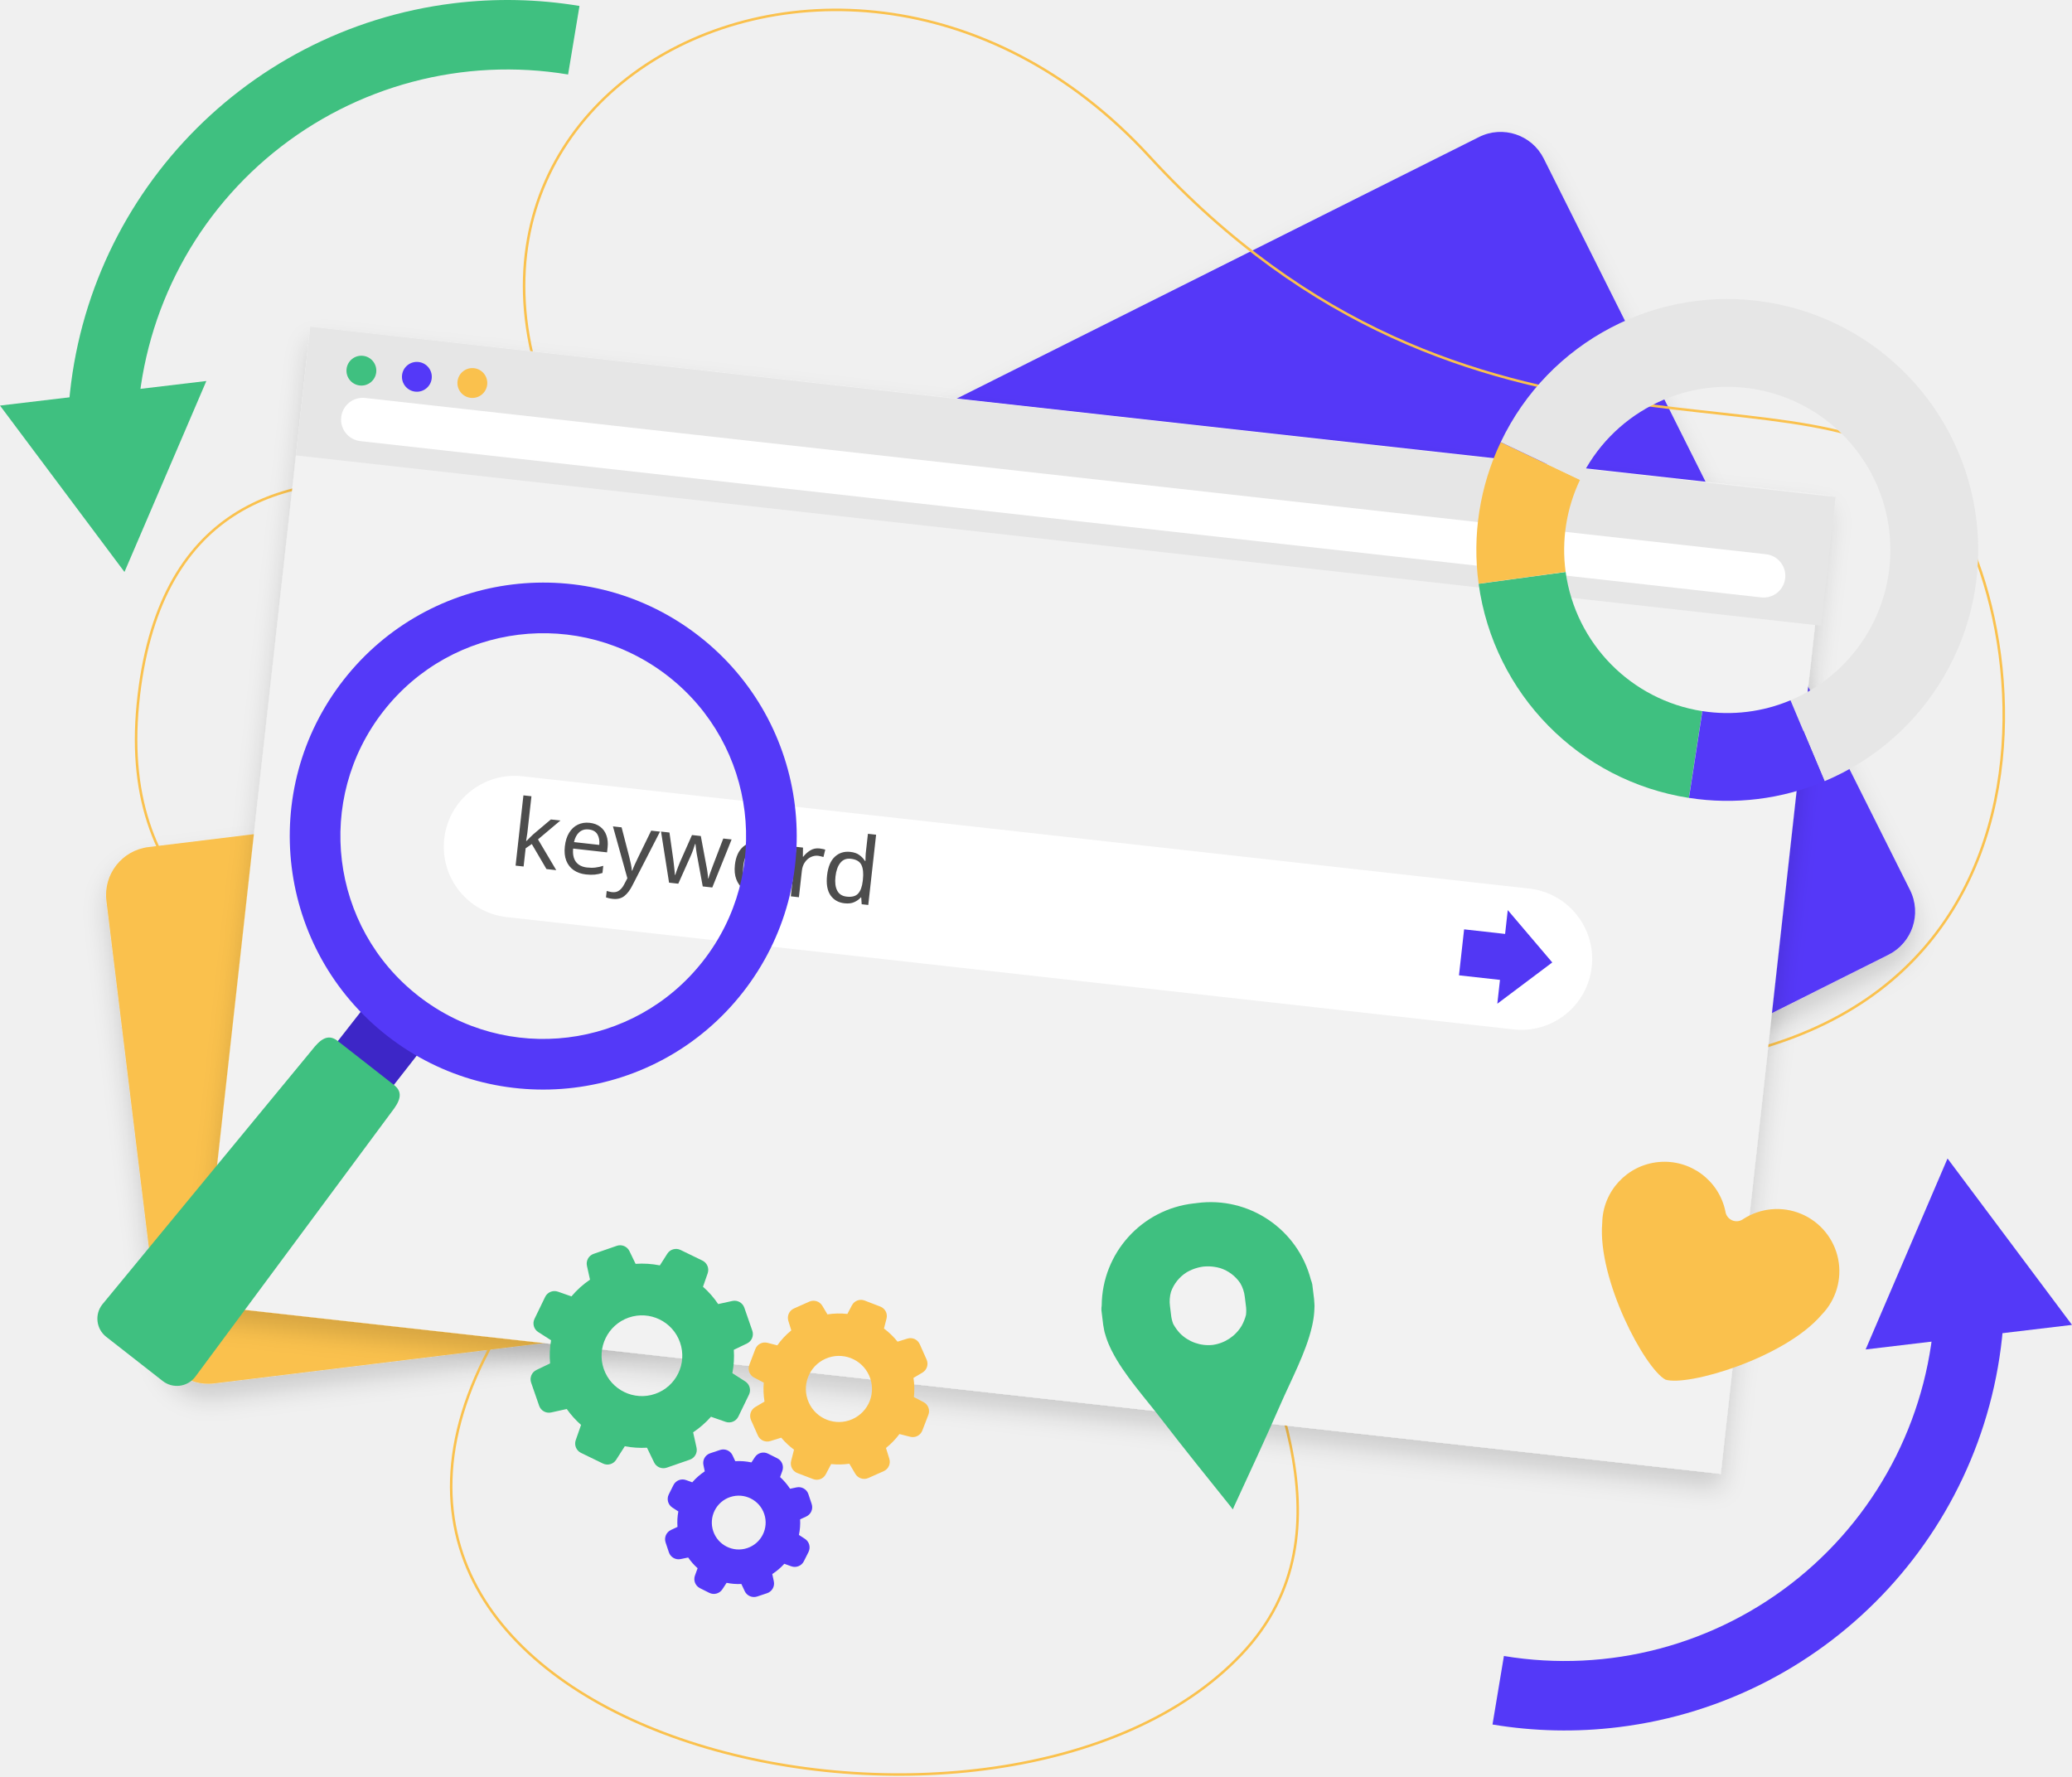
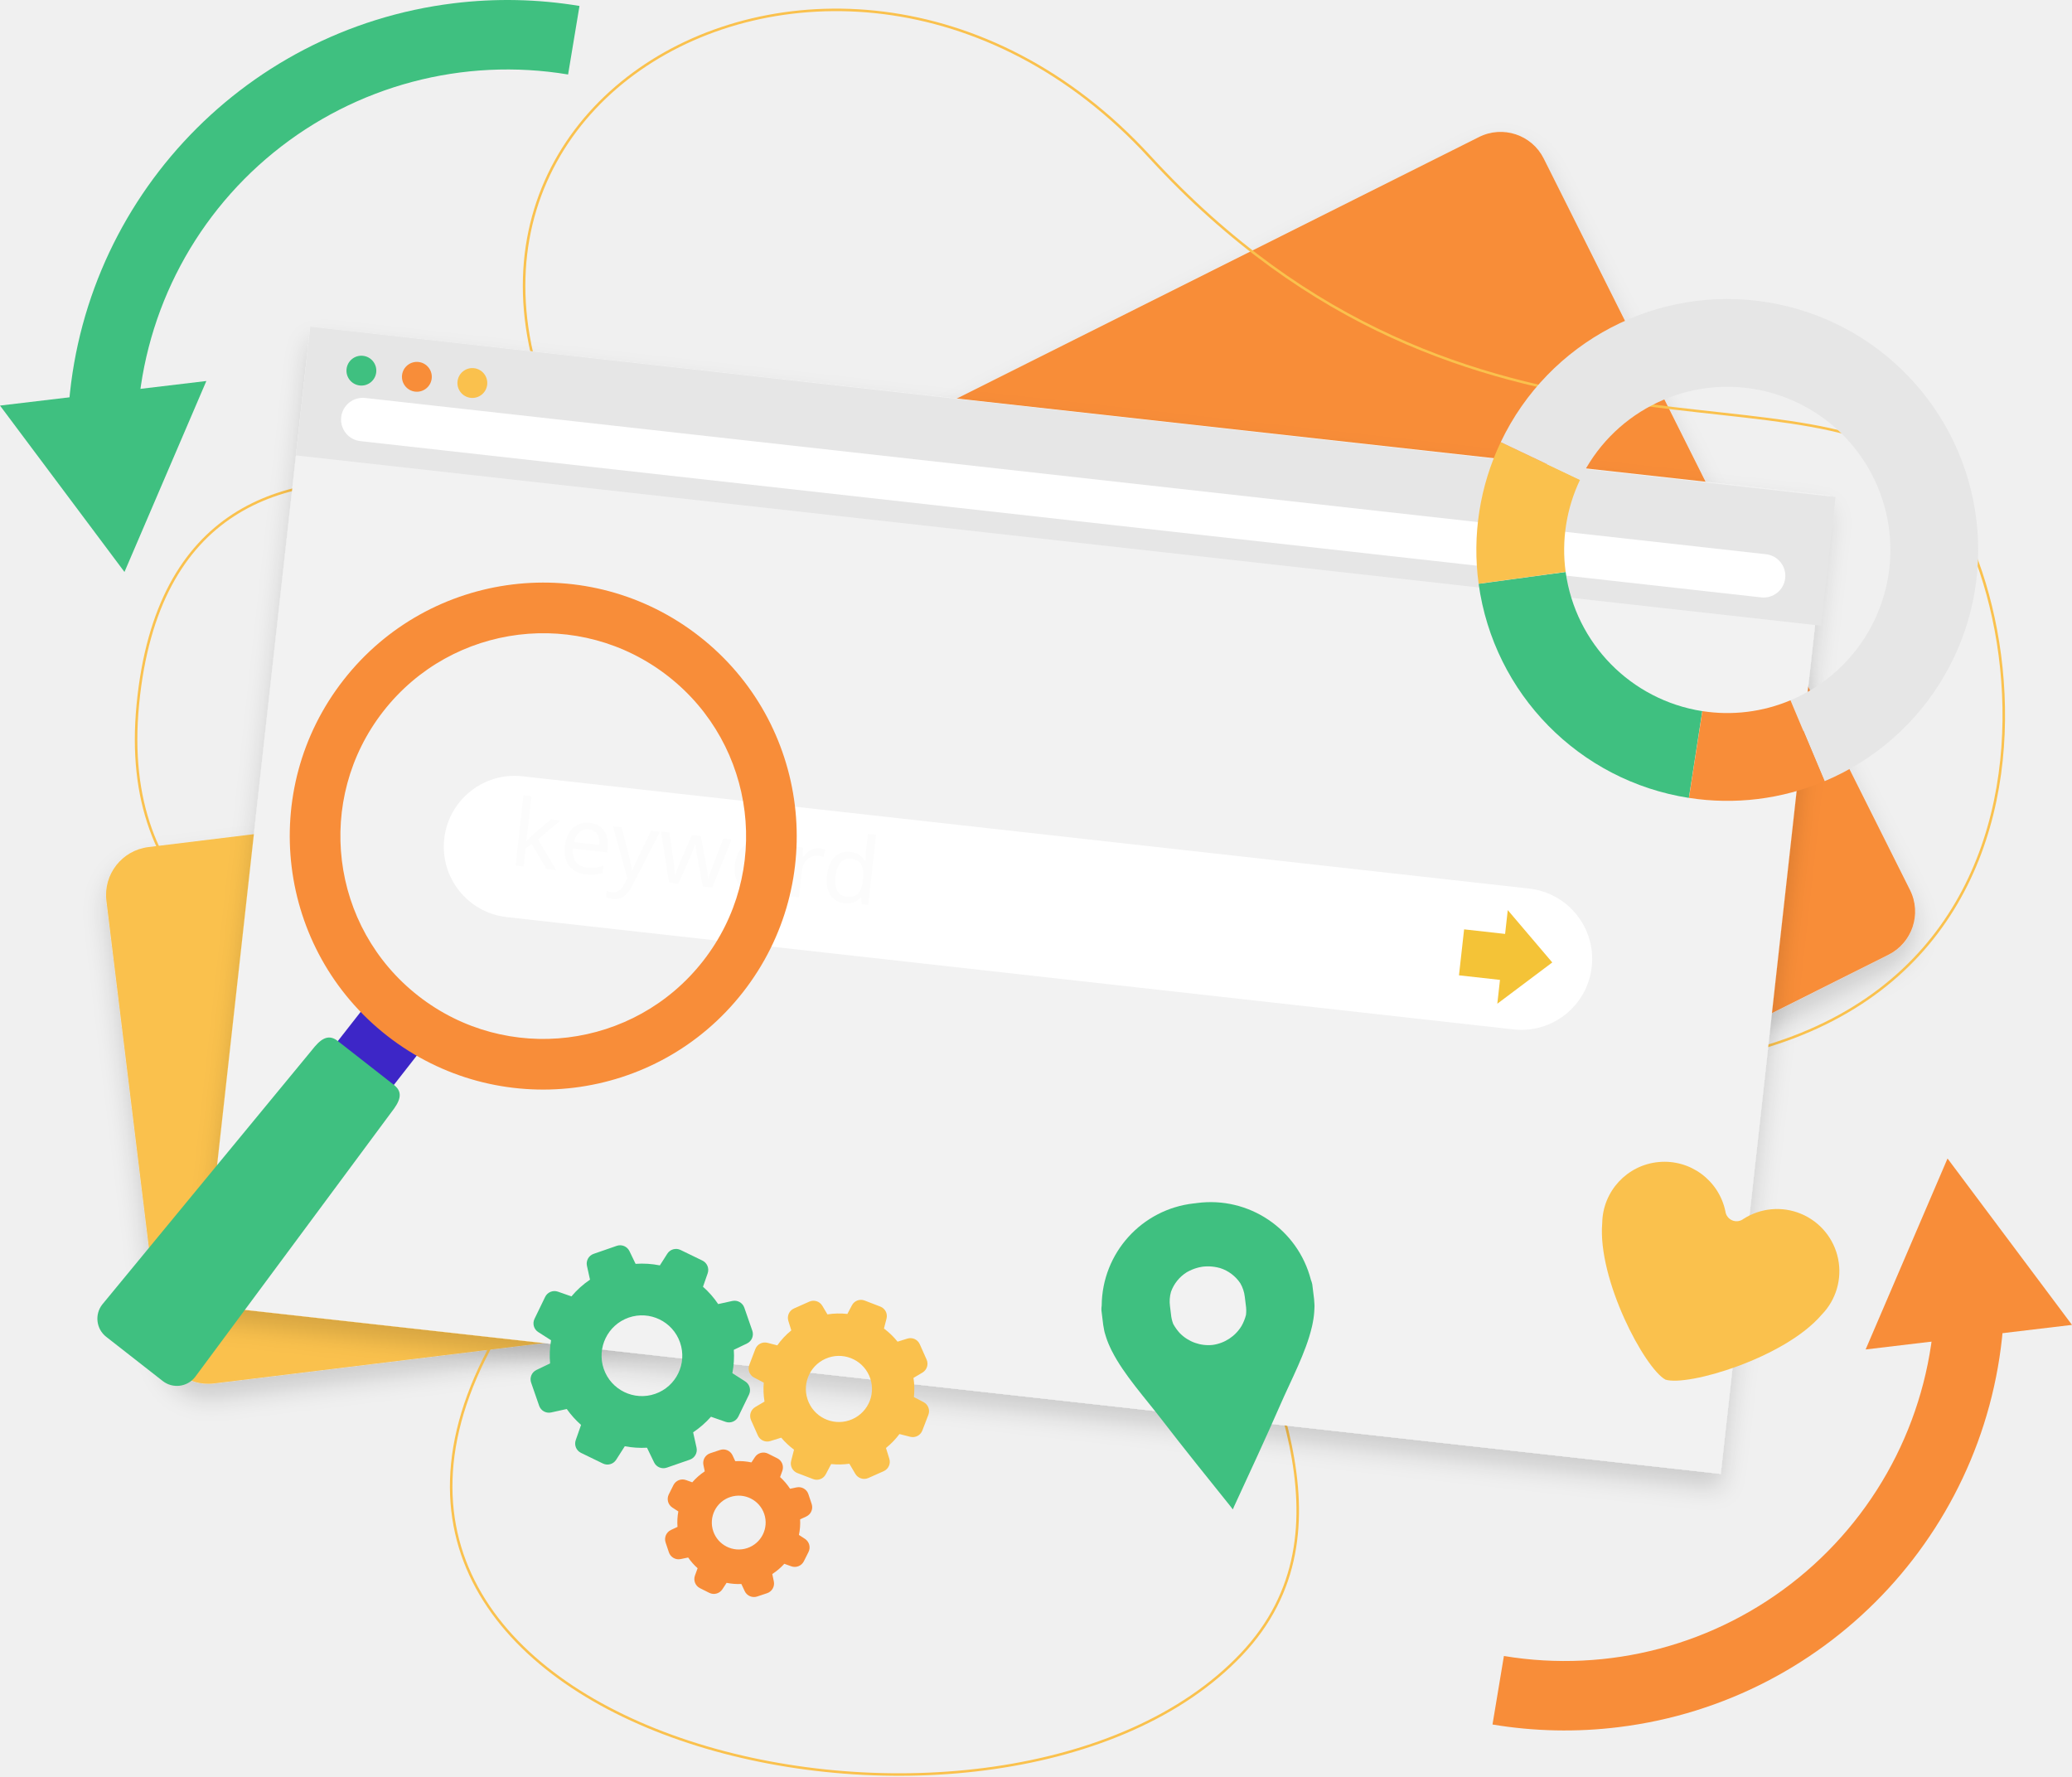
<svg xmlns="http://www.w3.org/2000/svg" viewBox="0 0 401.186 343.926">
-   <defs>
-     <filter id="Rectangle_3" x="12.439" y="144.667" width="159.544" height="134.167" filterUnits="userSpaceOnUse">
-       <feOffset dy="2.813" input="SourceAlpha" />
-       <feGaussianBlur stdDeviation="2.344" result="blur" />
-       <feFlood flood-opacity="0.149" />
-       <feComposite operator="in" in2="blur" />
-       <feComposite in="SourceGraphic" />
+   <defs fill="#fcfcfc">
+     <filter id="Rectangle_3" x="12.439" y="144.667" width="159.544" height="134.167" filterUnits="userSpaceOnUse" fill="#fcfcfc">
+       <feOffset dy="2.813" input="SourceAlpha" fill="#fcfcfc" />
+       <feGaussianBlur stdDeviation="2.344" result="blur" fill="#fcfcfc" />
+       <feFlood flood-opacity="0.149" fill="#fcfcfc" />
+       <feComposite operator="in" in2="blur" fill="#fcfcfc" />
+       <feComposite in="SourceGraphic" fill="#fcfcfc" />
    </filter>
-     <filter id="Rectangle_4" x="159.972" y="18.136" width="221.051" height="236.334" filterUnits="userSpaceOnUse">
-       <feOffset dy="2.813" input="SourceAlpha" />
-       <feGaussianBlur stdDeviation="2.344" result="blur-2" />
-       <feFlood flood-opacity="0.149" />
-       <feComposite operator="in" in2="blur-2" />
-       <feComposite in="SourceGraphic" />
+     <filter id="Rectangle_4" x="159.972" y="18.136" width="221.051" height="236.334" filterUnits="userSpaceOnUse" fill="#fcfcfc">
+       <feOffset dy="2.813" input="SourceAlpha" fill="#fcfcfc" />
+       <feGaussianBlur stdDeviation="2.344" result="blur-2" fill="#fcfcfc" />
+       <feFlood flood-opacity="0.149" fill="#fcfcfc" />
+       <feComposite operator="in" in2="blur-2" fill="#fcfcfc" />
+       <feComposite in="SourceGraphic" fill="#fcfcfc" />
    </filter>
-     <filter id="Rectangle_5" x="31.828" y="59.035" width="330.558" height="237.167" filterUnits="userSpaceOnUse">
-       <feOffset dy="2.813" input="SourceAlpha" />
-       <feGaussianBlur stdDeviation="2.344" result="blur-3" />
-       <feFlood flood-opacity="0.149" />
-       <feComposite operator="in" in2="blur-3" />
-       <feComposite in="SourceGraphic" />
+     <filter id="Rectangle_5" x="31.828" y="59.035" width="330.558" height="237.167" filterUnits="userSpaceOnUse" fill="#fcfcfc">
+       <feOffset dy="2.813" input="SourceAlpha" fill="#fcfcfc" />
+       <feGaussianBlur stdDeviation="2.344" result="blur-3" fill="#fcfcfc" />
+       <feFlood flood-opacity="0.149" fill="#fcfcfc" />
+       <feComposite operator="in" in2="blur-3" fill="#fcfcfc" />
+       <feComposite in="SourceGraphic" fill="#fcfcfc" />
    </filter>
  </defs>
  <g id="Group_33" data-name="Group 33" transform="translate(-61.061 -184.578)">
    <g transform="matrix(1, 0, 0, 1, 61.06, 184.58)" filter="url(#Rectangle_3)">
      <rect id="Rectangle_3-2" data-name="Rectangle 3" width="133.756" height="104.622" rx="9.336" transform="translate(19.47 165.14) rotate(-6.98)" fill="#fac14d" />
    </g>
    <g transform="matrix(1, 0, 0, 1, 61.06, 184.58)" filter="url(#Rectangle_4)">
-       <rect id="Rectangle_4-2" data-name="Rectangle 4" width="142.829" height="177.059" rx="9.336" transform="translate(167.01 86.3) rotate(-26.6)" fill="#5439f8" />
+       <rect id="Rectangle_4-2" data-name="Rectangle 4" width="142.829" height="177.059" rx="9.336" transform="translate(167.01 86.3) rotate(-26.6)" fill="#f88d39" />
    </g>
    <path id="Path_3" data-name="Path 3" d="M173.25,291.874C102.243,210.689,208.567,146.183,270.821,214s130.366,37.324,152.118,63.4,30.97,127.327-88.829,111.458S334.252,455.9,288.539,504s-186.4,18.151-145.642-59.045-75.4-48.606-67.984-124.952S173.25,291.874,173.25,291.874Z" transform="translate(12.84 0.932)" fill="none" stroke="#fac14d" stroke-miterlimit="10" stroke-width="0.488" />
    <g id="Group_9" data-name="Group 9" transform="translate(99.922 247.833)">
      <g id="Group_8" data-name="Group 8" transform="translate(0 0)">
        <g transform="matrix(1, 0, 0, 1, -38.86, -63.25)" filter="url(#Rectangle_5)">
          <rect id="Rectangle_5-2" data-name="Rectangle 5" width="297.109" height="191.34" transform="matrix(0.99, 0.11, -0.11, 0.99, 60.08, 63.25)" fill="#f2f2f2" />
        </g>
        <rect id="Rectangle_6" data-name="Rectangle 6" width="297.109" height="25.064" transform="matrix(0.994, 0.111, -0.111, 0.994, 21.214, 0)" fill="#e6e6e6" />
        <path id="Path_4" data-name="Path 4" d="M369.891,262.708,98.656,232.451a4.2,4.2,0,0,1-3.712-4.644h0a4.2,4.2,0,0,1,4.644-3.712l271.236,30.258A4.2,4.2,0,0,1,374.535,259h0A4.2,4.2,0,0,1,369.891,262.708Z" transform="translate(-67.743 -210.298)" fill="#fff" />
        <path id="Path_5" data-name="Path 5" d="M101.217,223.1a2.89,2.89,0,1,1-2.551-3.191A2.891,2.891,0,0,1,101.217,223.1Z" transform="translate(-67.232 -214.272)" fill="#3fc080" />
-         <path id="Path_6" data-name="Path 6" d="M106.723,223.713a2.889,2.889,0,1,1-2.551-3.193A2.89,2.89,0,0,1,106.723,223.713Z" transform="translate(-61.997 -213.689)" fill="#5439f8" />
+         <path id="Path_6" data-name="Path 6" d="M106.723,223.713a2.889,2.889,0,1,1-2.551-3.193A2.89,2.89,0,0,1,106.723,223.713Z" transform="translate(-61.997 -213.689)" fill="#f88d39" />
        <path id="Path_7" data-name="Path 7" d="M112.232,224.326a2.89,2.89,0,1,1-2.551-3.191A2.891,2.891,0,0,1,112.232,224.326Z" transform="translate(-56.762 -213.104)" fill="#fac14d" />
      </g>
      <path id="Path_8" data-name="Path 8" d="M312.235,310.687,117.312,288.943A13.718,13.718,0,0,1,105.2,273.789h0a13.716,13.716,0,0,1,15.153-12.111l194.921,21.744a13.719,13.719,0,0,1,12.112,15.153h0A13.716,13.716,0,0,1,312.235,310.687Z" transform="translate(-58.049 -174.632)" fill="#fff" />
      <text id="keyword" transform="translate(59.446 104.174) rotate(6.366)" fill="#4d4d4d" font-size="18" font-family="SegoeUI, Segoe UI">
-         <tspan x="0" y="0">keyword</tspan>
+         <tspan x="0" y="0" fill="#fcfcfc">keyword</tspan>
      </text>
-       <path id="Path_9" data-name="Path 9" d="M223.957,285.057l-8.618-10.137-.515,4.615-7.938-.886-.993,8.9,7.938.886-.515,4.614Z" transform="translate(37.737 -161.966)" fill="#5237f4" />
+       <path id="Path_9" data-name="Path 9" d="M223.957,285.057l-8.618-10.137-.515,4.615-7.938-.886-.993,8.9,7.938.886-.515,4.614Z" transform="translate(37.737 -161.966)" fill="#f4c337" />
    </g>
    <g id="Group_10" data-name="Group 10" transform="translate(79.916 297.377)">
      <rect id="Rectangle_7" data-name="Rectangle 7" width="13.775" height="13.775" transform="translate(53.158 80.326) rotate(38.02)" fill="#3d26c7" />
-       <path id="Path_10" data-name="Path 10" d="M169.137,252.826a49.08,49.08,0,1,0,8.434,68.895A49.081,49.081,0,0,0,169.137,252.826Zm-54.422,69.607a39.276,39.276,0,1,1,55.132-6.751A39.275,39.275,0,0,1,114.715,322.433Z" transform="translate(-52.576 -242.41)" fill="#5439f8" />
+       <path id="Path_10" data-name="Path 10" d="M169.137,252.826a49.08,49.08,0,1,0,8.434,68.895A49.081,49.081,0,0,0,169.137,252.826Zm-54.422,69.607a39.276,39.276,0,1,1,55.132-6.751A39.275,39.275,0,0,1,114.715,322.433Z" transform="translate(-52.576 -242.41)" fill="#f88d39" />
      <path id="Path_11" data-name="Path 11" d="M128.178,296.771l-10.932-8.549c-1.943-1.519-3.458-.166-4.978,1.779L71.676,339.255a4.466,4.466,0,0,0,.767,6.269l10.934,8.549a4.464,4.464,0,0,0,6.269-.769l38.007-51.274C129.172,300.087,130.12,298.291,128.178,296.771Z" transform="translate(-70.728 -199.487)" fill="#3fc080" />
    </g>
    <path id="Path_12" data-name="Path 12" d="M210.962,318.953a20.055,20.055,0,0,0-22.1-14.878c-.092.01-.185.029-.277.041s-.185.016-.277.025a20.059,20.059,0,0,0-17.855,19.772,4.412,4.412,0,0,0-.053.923l.019.158.31,2.526.012.107c.006.045.018.09.023.135.041.246.105.618.168.944.02.088.035.177.057.265l.014.07c.039.154.092.31.137.464a16.4,16.4,0,0,0,.923,2.461c.076.166.152.332.234.5.057.113.115.226.174.339,2.3,4.506,6.331,8.931,9.618,13.216,4.371,5.682,8.867,11.25,13.333,16.817.137.179.271.361.408.538l.01-.018.012.016c.09-.207.177-.414.265-.62,2.994-6.481,6.013-12.969,8.884-19.538,2.155-4.952,5-10.217,6.144-15.144.031-.127.06-.252.088-.378.039-.178.072-.355.105-.532a16.277,16.277,0,0,0,.3-2.623c.006-.158.018-.32.019-.476l0-.07c0-.092-.008-.183-.01-.275-.018-.33-.045-.706-.064-.954-.006-.045,0-.092-.01-.137l-.014-.105-.31-2.528-.018-.158A4.551,4.551,0,0,0,210.962,318.953Zm-19.013,12.59a7.773,7.773,0,0,1-6.322-2.229,8.893,8.893,0,0,1-1.332-1.847,7,7,0,0,1-.423-1.822l-.2-1.635a6.8,6.8,0,0,1,.2-2.752,7.414,7.414,0,0,1,3.072-3.8c.17-.1.343-.189.519-.275.154-.078.314-.146.476-.215a8.383,8.383,0,0,1,.9-.32,7.389,7.389,0,0,1,.991-.224c.086-.014.172-.029.258-.041s.174-.016.261-.023a7.719,7.719,0,0,1,1.016-.021,8.746,8.746,0,0,1,.952.094c.172.027.345.055.513.094.191.041.382.088.57.142a7.414,7.414,0,0,1,3.9,2.945,6.783,6.783,0,0,1,.862,2.621l.2,1.633a6.876,6.876,0,0,1,.029,1.871,8.8,8.8,0,0,1-.847,2.112A7.772,7.772,0,0,1,191.948,331.543Z" transform="translate(103.921 113.435)" fill="#3fc080" />
    <g id="Group_11" data-name="Group 11" transform="translate(346.913 242.46)">
      <path id="Path_13" data-name="Path 13" d="M248.549,285.1l2.6-16.8a31.639,31.639,0,0,1-26.458-26.94l-16.846,2.294a48.656,48.656,0,0,0,40.7,41.446Z" transform="translate(-207.399 -188.494)" fill="#3fc080" />
      <path id="Path_14" data-name="Path 14" d="M224.905,253.58a31.582,31.582,0,0,1,2.777-17.806l-15.35-7.3a48.561,48.561,0,0,0-4.274,27.4Z" transform="translate(-207.616 -200.737)" fill="#fac14d" />
      <path id="Path_15" data-name="Path 15" d="M225.388,249.273a31.58,31.58,0,1,1,40.771,42.677l6.593,15.668a48.578,48.578,0,1,0-62.714-65.643Z" transform="translate(-205.313 -214.254)" fill="#e6e6e6" />
-       <path id="Path_16" data-name="Path 16" d="M254.973,269.758l-6.591-15.666a31.428,31.428,0,0,1-17.059,2.1l-2.6,16.8A48.321,48.321,0,0,0,254.973,269.758Z" transform="translate(-187.554 -176.389)" fill="#5439f8" />
+       <path id="Path_16" data-name="Path 16" d="M254.973,269.758l-6.591-15.666a31.428,31.428,0,0,1-17.059,2.1l-2.6,16.8A48.321,48.321,0,0,0,254.973,269.758Z" transform="translate(-187.554 -176.389)" fill="#f88d39" />
    </g>
    <g id="Group_12" data-name="Group 12" transform="translate(163.791 425.69)">
      <path id="Path_17" data-name="Path 17" d="M120.736,339.89a18.082,18.082,0,0,0,2.77,3.08l-1.03,2.947a2.008,2.008,0,0,0,1.014,2.465l4.25,2.064a2,2,0,0,0,2.565-.731l1.668-2.614a17.635,17.635,0,0,0,4.3.283l1.371,2.838a2,2,0,0,0,2.46,1.024l4.467-1.549a2,2,0,0,0,1.293-2.327l-.657-2.965a17.882,17.882,0,0,0,3.454-3.017l2.832.987a2.011,2.011,0,0,0,2.465-1.012l2.062-4.254a2,2,0,0,0-.73-2.563l-2.489-1.593a17.425,17.425,0,0,0,.281-4.523l2.559-1.231a2.008,2.008,0,0,0,1.026-2.461l-1.549-4.465a2.007,2.007,0,0,0-2.329-1.3l-2.733.6a17.432,17.432,0,0,0-2.941-3.355l.907-2.6a2.009,2.009,0,0,0-1.012-2.465l-4.244-2.058a2,2,0,0,0-2.563.73l-1.439,2.259a17.594,17.594,0,0,0-4.7-.3l-1.188-2.463a2,2,0,0,0-2.46-1.022l-4.469,1.549a2,2,0,0,0-1.3,2.325l.591,2.672a17.541,17.541,0,0,0-3.595,3.242l-2.625-.919a2.011,2.011,0,0,0-2.465,1.016l-2.06,4.252a2,2,0,0,0,.731,2.563l2.475,1.58a17.092,17.092,0,0,0-.189,4.482l-2.645,1.27a2,2,0,0,0-1.024,2.46l1.549,4.467a2,2,0,0,0,2.329,1.3Zm11.994-17.7a7.816,7.816,0,1,1-4.824,9.946,7.829,7.829,0,0,1,4.824-9.946Zm0,0" transform="translate(-113.73 -308.195)" fill="#3fc080" />
      <path id="Path_18" data-name="Path 18" d="M160.886,314.916l-3.049-1.174a1.973,1.973,0,0,0-2.461.928l-.878,1.67a14.3,14.3,0,0,0-3.86.084l-.993-1.668a1.987,1.987,0,0,0-2.506-.807l-2.984,1.33a1.983,1.983,0,0,0-1.088,2.4l.573,1.847a14.347,14.347,0,0,0-2.711,2.894l-1.911-.493a1.979,1.979,0,0,0-2.341,1.205l-1.166,3.062a1.967,1.967,0,0,0,.928,2.46l1.865.979a14.923,14.923,0,0,0,.148,3.671l-1.808,1.071a2,2,0,0,0-.806,2.51l1.328,2.984a1.985,1.985,0,0,0,2.4,1.086l2.124-.661a14.563,14.563,0,0,0,2.475,2.325l-.558,2.181a1.98,1.98,0,0,0,1.2,2.342l3.049,1.17a1.972,1.972,0,0,0,2.461-.928l1.04-1.978a14.385,14.385,0,0,0,3.523-.066l1.159,1.962a1.991,1.991,0,0,0,2.51.806l2.984-1.328a1.981,1.981,0,0,0,1.086-2.4l-.648-2.089a14.653,14.653,0,0,0,2.608-2.7l2.087.533a1.985,1.985,0,0,0,2.342-1.205l1.17-3.047a1.973,1.973,0,0,0-.928-2.462l-1.874-.977a14.144,14.144,0,0,0-.08-3.71l1.74-1.03a1.993,1.993,0,0,0,.806-2.51l-1.328-2.982a1.978,1.978,0,0,0-2.4-1.088l-1.9.591a14.428,14.428,0,0,0-2.633-2.54l.49-1.9a1.965,1.965,0,0,0-1.192-2.35Zm-5.426,21.795a6.4,6.4,0,1,1,3.251-8.444,6.394,6.394,0,0,1-3.251,8.444Zm0,0" transform="translate(-93.156 -303.049)" fill="#fac14d" />
-       <path id="Path_19" data-name="Path 19" d="M128.223,344.047a1.979,1.979,0,0,0-1.038,2.422l.634,1.9a1.974,1.974,0,0,0,2.282,1.313l1.453-.3a11.424,11.424,0,0,0,1.828,2.073l-.515,1.418a1.978,1.978,0,0,0,.975,2.446l1.794.9a1.975,1.975,0,0,0,2.543-.69l.817-1.246a11.54,11.54,0,0,0,2.857.222l.648,1.385a1.982,1.982,0,0,0,2.424,1.038l1.9-.634A1.976,1.976,0,0,0,148.14,354l-.3-1.422a11.79,11.79,0,0,0,2.329-1.982l1.342.484a1.975,1.975,0,0,0,2.444-.975l.9-1.794a1.98,1.98,0,0,0-.69-2.543L153,345.008a11.5,11.5,0,0,0,.228-3.014l1.2-.556a1.978,1.978,0,0,0,1.038-2.423l-.634-1.9a1.971,1.971,0,0,0-2.282-1.311l-1.266.263a11.871,11.871,0,0,0-1.933-2.264l.433-1.19a1.975,1.975,0,0,0-.971-2.444l-1.8-.9a1.973,1.973,0,0,0-2.543.69l-.665,1.008a11.646,11.646,0,0,0-3.132-.238l-.527-1.133a1.978,1.978,0,0,0-2.423-1.036l-1.9.634a1.971,1.971,0,0,0-1.313,2.282l.254,1.219a11.98,11.98,0,0,0-2.419,2.13l-1.2-.437a1.971,1.971,0,0,0-2.444.973l-.9,1.8a1.977,1.977,0,0,0,.689,2.545l1.159.753a11.462,11.462,0,0,0-.16,2.99ZM139.7,337.67a5.211,5.211,0,1,1-3.3,6.591,5.209,5.209,0,0,1,3.3-6.591Zm0,0" transform="translate(-101.039 -288.932)" fill="#5439f8" />
+       <path id="Path_19" data-name="Path 19" d="M128.223,344.047a1.979,1.979,0,0,0-1.038,2.422l.634,1.9a1.974,1.974,0,0,0,2.282,1.313l1.453-.3a11.424,11.424,0,0,0,1.828,2.073l-.515,1.418a1.978,1.978,0,0,0,.975,2.446l1.794.9a1.975,1.975,0,0,0,2.543-.69l.817-1.246a11.54,11.54,0,0,0,2.857.222l.648,1.385a1.982,1.982,0,0,0,2.424,1.038l1.9-.634A1.976,1.976,0,0,0,148.14,354l-.3-1.422a11.79,11.79,0,0,0,2.329-1.982l1.342.484a1.975,1.975,0,0,0,2.444-.975l.9-1.794a1.98,1.98,0,0,0-.69-2.543L153,345.008a11.5,11.5,0,0,0,.228-3.014l1.2-.556a1.978,1.978,0,0,0,1.038-2.423l-.634-1.9a1.971,1.971,0,0,0-2.282-1.311l-1.266.263a11.871,11.871,0,0,0-1.933-2.264l.433-1.19a1.975,1.975,0,0,0-.971-2.444l-1.8-.9a1.973,1.973,0,0,0-2.543.69l-.665,1.008a11.646,11.646,0,0,0-3.132-.238l-.527-1.133a1.978,1.978,0,0,0-2.423-1.036l-1.9.634a1.971,1.971,0,0,0-1.313,2.282l.254,1.219a11.98,11.98,0,0,0-2.419,2.13l-1.2-.437a1.971,1.971,0,0,0-2.444.973l-.9,1.8a1.977,1.977,0,0,0,.689,2.545l1.159.753a11.462,11.462,0,0,0-.16,2.99ZM139.7,337.67a5.211,5.211,0,1,1-3.3,6.591,5.209,5.209,0,0,1,3.3-6.591Zm0,0" transform="translate(-101.039 -288.932)" fill="#f88d39" />
    </g>
    <g id="Group_14" data-name="Group 14" transform="translate(371.224 409.523)">
      <g id="Group_13" data-name="Group 13">
        <path id="Path_20" data-name="Path 20" d="M258.665,309.986a12.051,12.051,0,0,0-11.174.973,2.185,2.185,0,0,1-3.5-1.467,12.051,12.051,0,0,0-23.847,2.247c-.936,10.971,8.227,28.175,12.249,30.346,4.367,1.344,23.059-4.192,30.221-12.555a12.041,12.041,0,0,0-3.952-19.544Zm0,0" transform="translate(-220.08 -299.906)" fill="#fac14d" />
      </g>
    </g>
    <g id="Group_19" data-name="Group 19" transform="translate(350.042 408.881)">
      <g id="Group_18" data-name="Group 18">
        <g id="Group_15" data-name="Group 15" transform="translate(0 28.395)">
-           <path id="Path_21" data-name="Path 21" d="M233.587,395.848a85.124,85.124,0,0,1-24.367-.517l2.21-13.267a71.72,71.72,0,0,0,83.43-67.929l13.441.5a85.128,85.128,0,0,1-74.713,81.214Z" transform="translate(-209.22 -314.135)" fill="#5439f8" />
+           <path id="Path_21" data-name="Path 21" d="M233.587,395.848a85.124,85.124,0,0,1-24.367-.517l2.21-13.267a71.72,71.72,0,0,0,83.43-67.929l13.441.5a85.128,85.128,0,0,1-74.713,81.214Z" transform="translate(-209.22 -314.135)" fill="#f88d39" />
        </g>
        <g id="Group_17" data-name="Group 17" transform="translate(72.251)">
          <g id="Group_16" data-name="Group 16">
-             <path id="Path_22" data-name="Path 22" d="M286.217,331.794l-24.1-32.217-15.858,36.976Z" transform="translate(-246.263 -299.577)" fill="#5439f8" />
+             <path id="Path_22" data-name="Path 22" d="M286.217,331.794l-24.1-32.217-15.858,36.976Z" transform="translate(-246.263 -299.577)" fill="#f88d39" />
          </g>
        </g>
      </g>
    </g>
    <g id="Group_24" data-name="Group 24" transform="translate(61.061 184.578)">
      <g id="Group_23" data-name="Group 23">
        <g id="Group_20" data-name="Group 20" transform="translate(13.126)">
          <path id="Path_23" data-name="Path 23" d="M142.5,185.214a85.267,85.267,0,0,1,24.367.517L164.66,199a71.719,71.719,0,0,0-83.428,67.929l-13.441-.5A85.123,85.123,0,0,1,142.5,185.214Z" transform="translate(-67.791 -184.578)" fill="#3fc080" />
        </g>
        <g id="Group_22" data-name="Group 22" transform="translate(0 73.768)">
          <g id="Group_21" data-name="Group 21">
            <path id="Path_24" data-name="Path 24" d="M61.061,227.157l24.1,32.217L101.016,222.4Z" transform="translate(-61.061 -222.399)" fill="#3fc080" />
          </g>
        </g>
      </g>
    </g>
  </g>
</svg>
